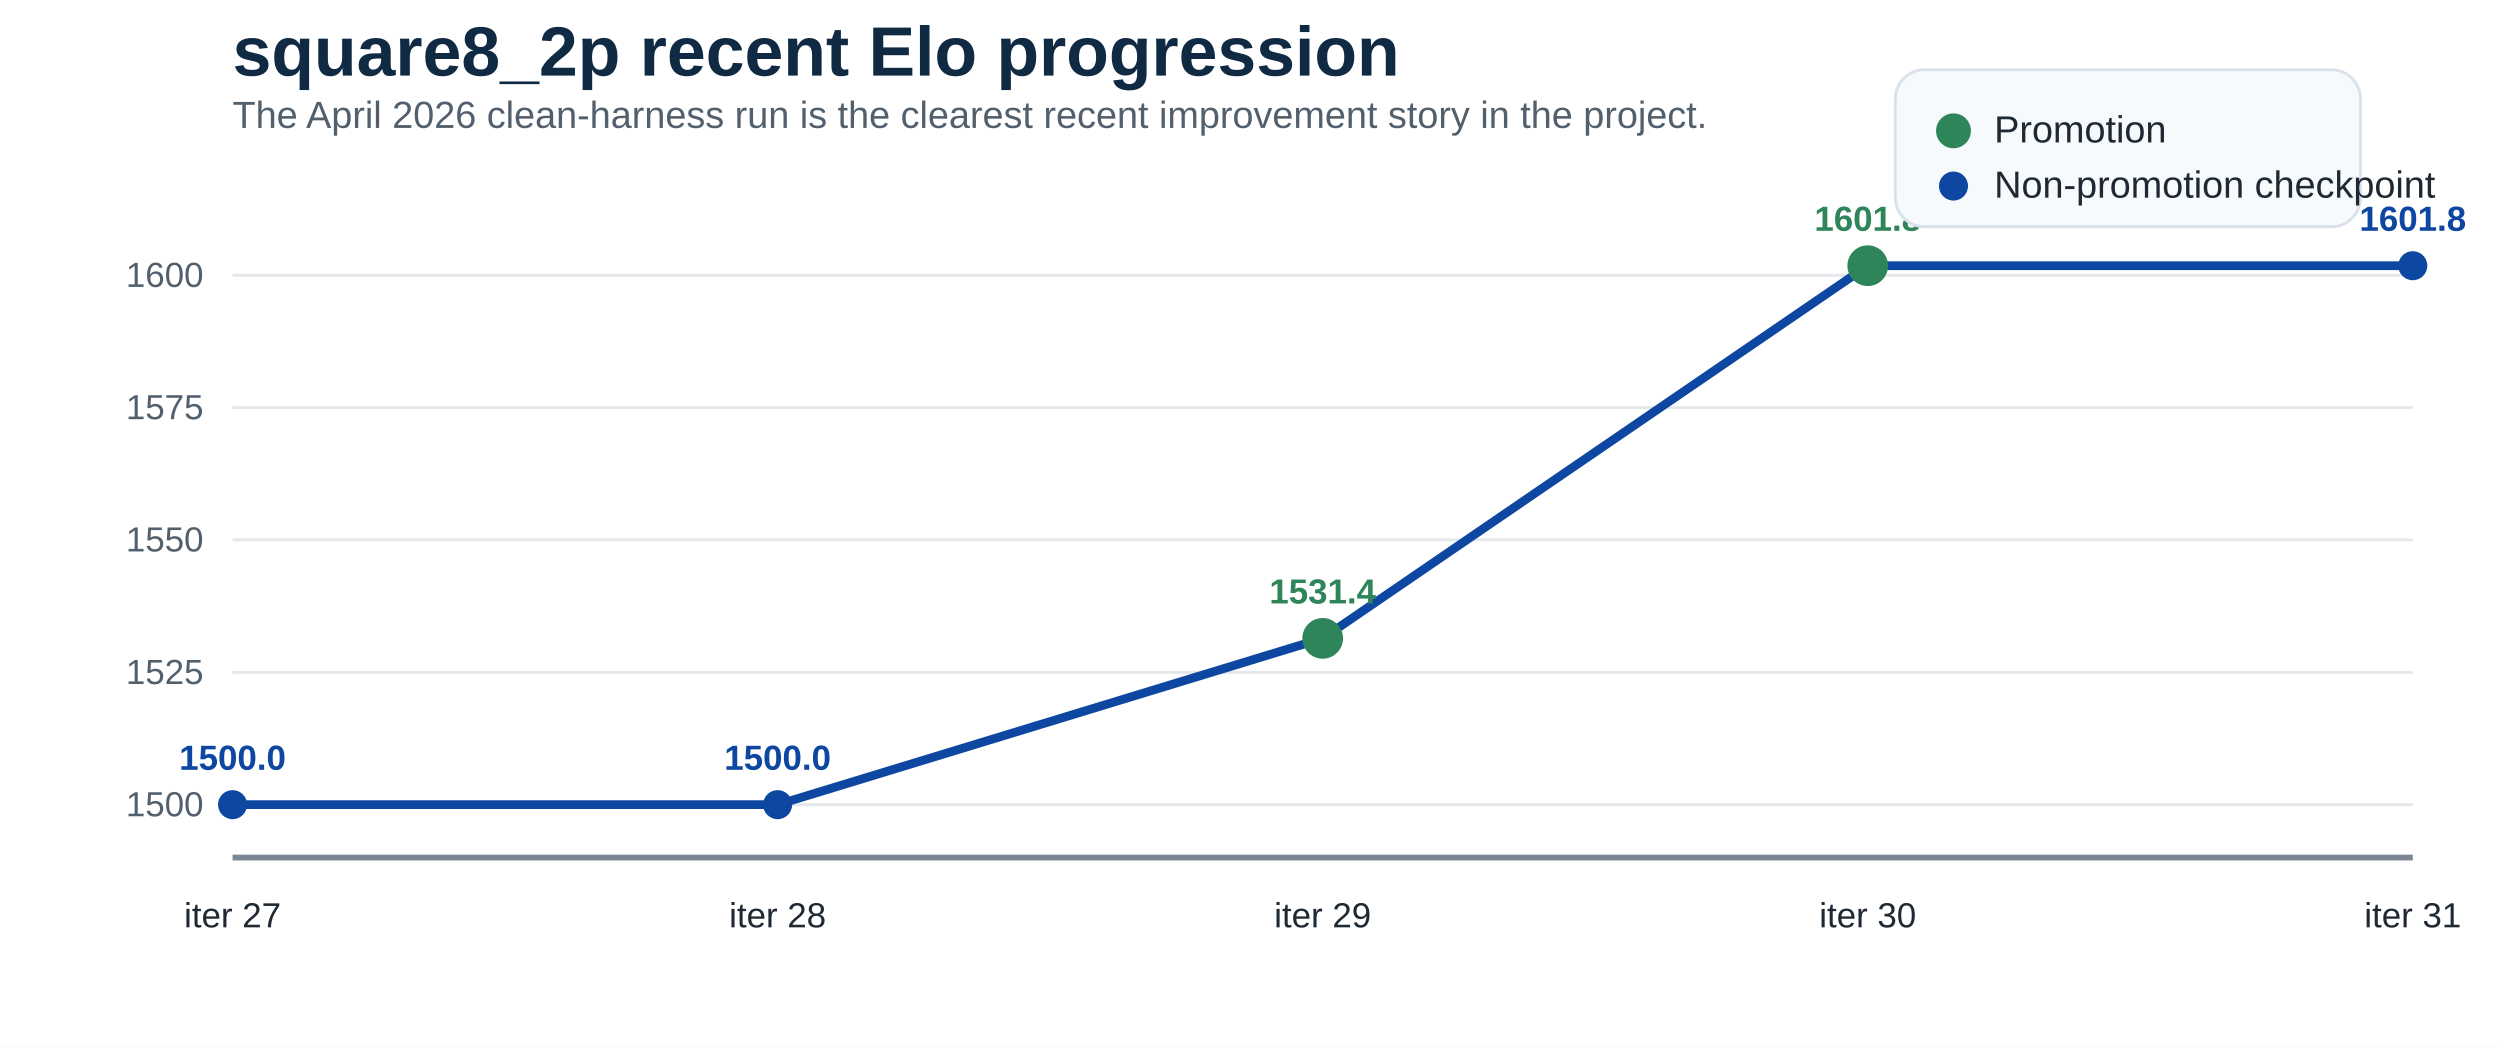
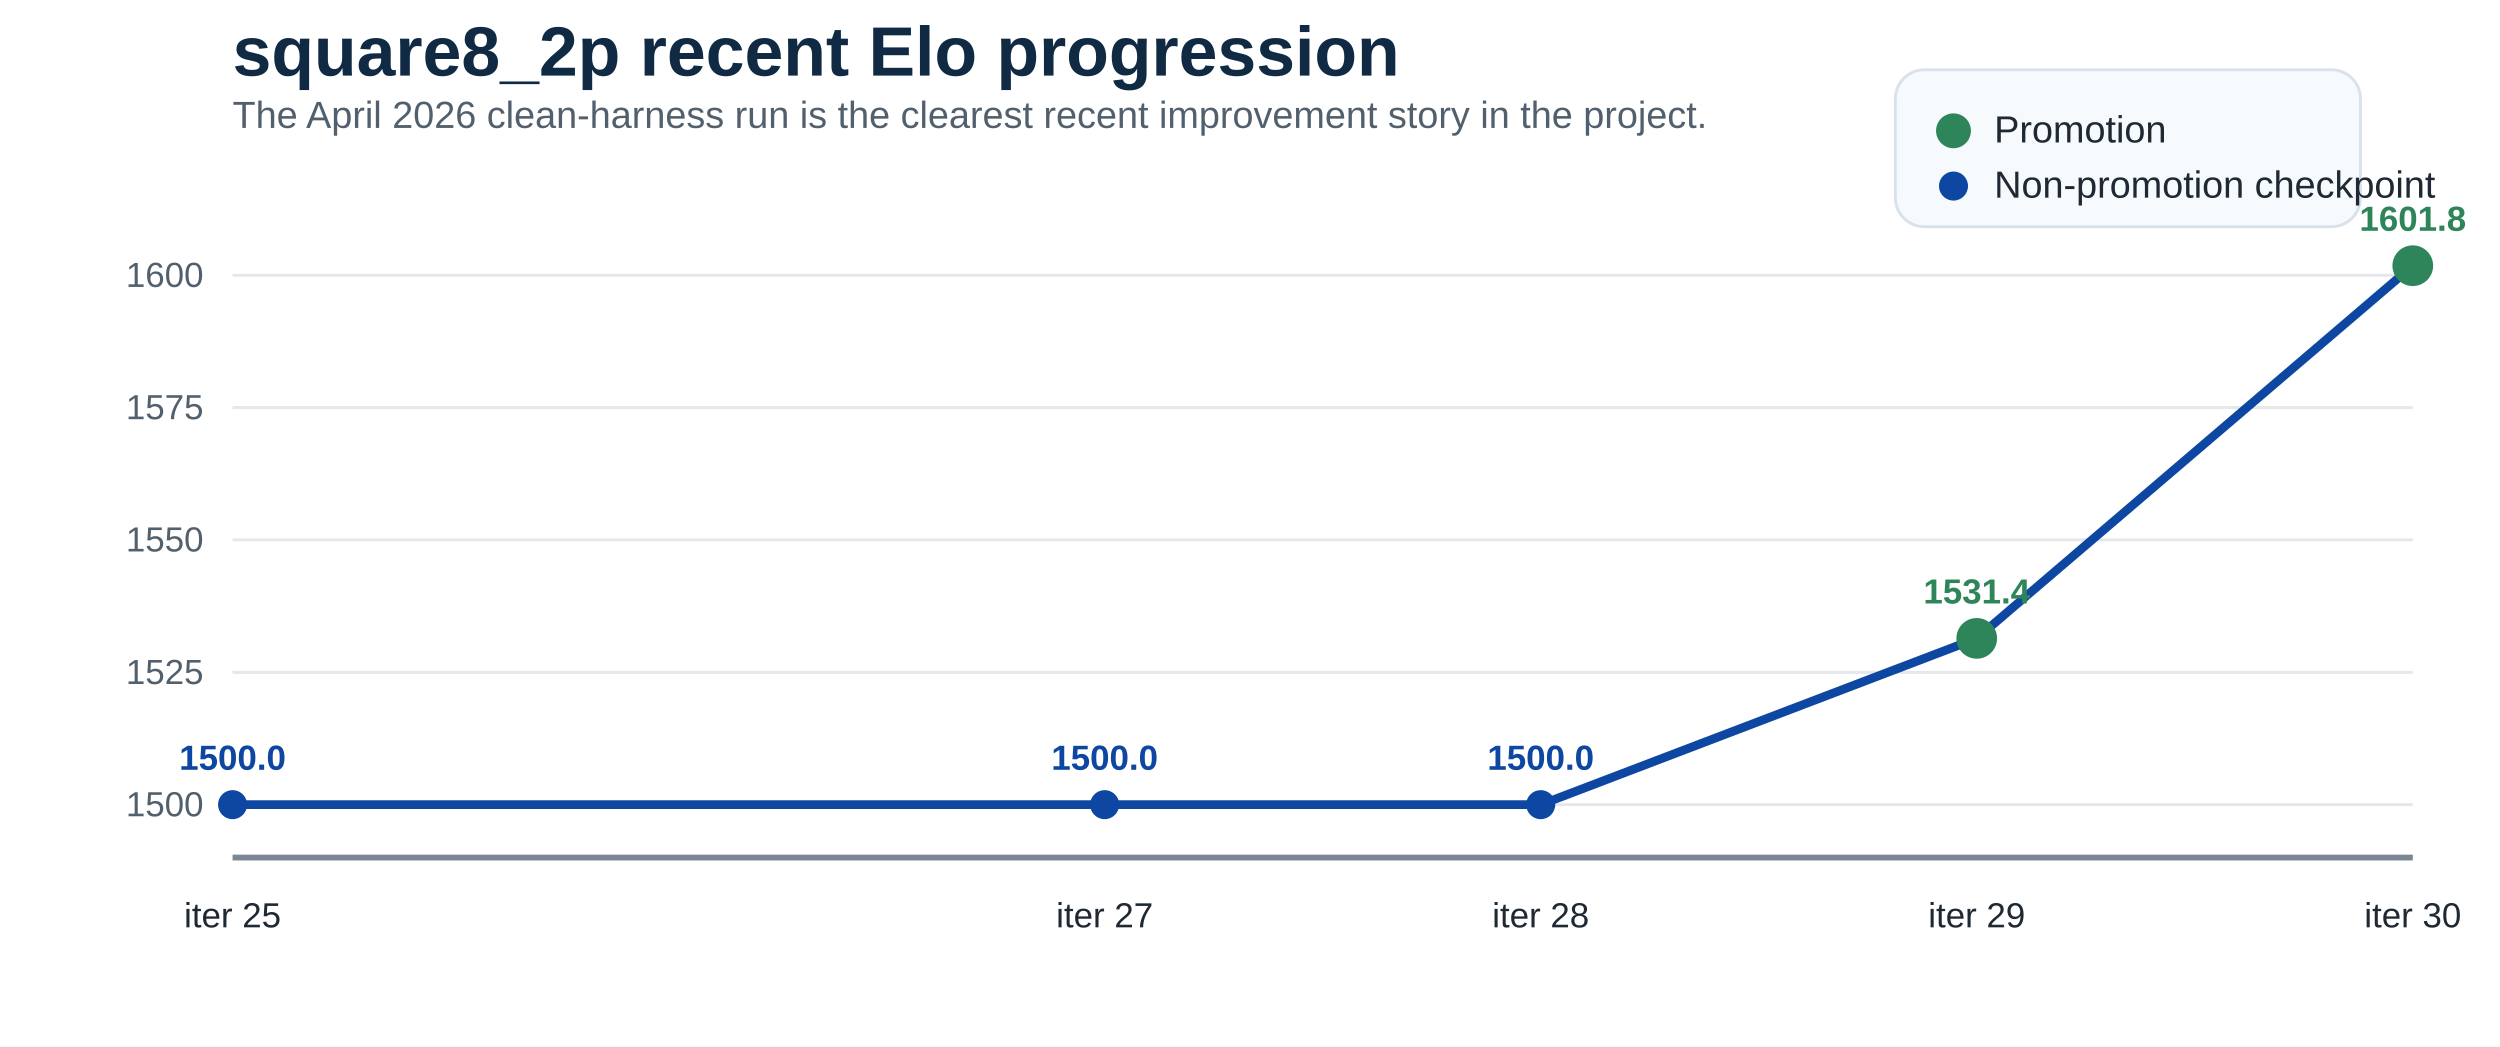
<svg xmlns="http://www.w3.org/2000/svg" width="860" height="360" viewBox="0 0 860 360">
  <rect width="100%" height="100%" fill="#ffffff" />
  <text x="80" y="26" font-family="Arial, sans-serif" font-size="24" font-weight="700" fill="#102a43">
    square8_2p recent Elo progression
  </text>
  <text x="80" y="44" font-family="Arial, sans-serif" font-size="13" fill="#52606d">
    The April 2026 clean-harness run is the clearest recent improvement story in the project.
  </text>
  <line x1="80" y1="276.8" x2="830" y2="276.8" stroke="#e4e7eb" stroke-width="1" />
  <text x="70" y="280.8" text-anchor="end" font-family="Arial, sans-serif" font-size="12" fill="#52606d">1500</text>
  <line x1="80" y1="231.3" x2="830" y2="231.3" stroke="#e4e7eb" stroke-width="1" />
  <text x="70" y="235.3" text-anchor="end" font-family="Arial, sans-serif" font-size="12" fill="#52606d">1525</text>
  <line x1="80" y1="185.7" x2="830" y2="185.7" stroke="#e4e7eb" stroke-width="1" />
  <text x="70" y="189.7" text-anchor="end" font-family="Arial, sans-serif" font-size="12" fill="#52606d">1550</text>
  <line x1="80" y1="140.2" x2="830" y2="140.2" stroke="#e4e7eb" stroke-width="1" />
  <text x="70" y="144.2" text-anchor="end" font-family="Arial, sans-serif" font-size="12" fill="#52606d">1575</text>
  <line x1="80" y1="94.7" x2="830" y2="94.7" stroke="#e4e7eb" stroke-width="1" />
  <text x="70" y="98.7" text-anchor="end" font-family="Arial, sans-serif" font-size="12" fill="#52606d">1600</text>
  <line x1="80" y1="295.0" x2="830" y2="295.0" stroke="#7b8794" stroke-width="2" />
-   <path d="M 80.0 276.8 L 267.5 276.8 L 455.0 219.6 L 642.5 91.4 L 830.0 91.4" fill="none" stroke="#0d47a1" stroke-width="3" stroke-linecap="round" stroke-linejoin="round" />
+   <path d="M 80.0 276.8 L 380.0 276.8 L 530.0 276.8 L 680.0 219.6 L 830.0 91.4" fill="none" stroke="#0d47a1" stroke-width="3" stroke-linecap="round" stroke-linejoin="round" />
  <circle cx="80.0" cy="276.8" r="5" fill="#0d47a1" />
-   <circle cx="267.5" cy="276.8" r="5" fill="#0d47a1" />
-   <circle cx="455.0" cy="219.6" r="7" fill="#2f855a" />
-   <circle cx="642.5" cy="91.4" r="7" fill="#2f855a" />
-   <circle cx="830.0" cy="91.4" r="5" fill="#0d47a1" />
-   <text x="80.0" y="319" text-anchor="middle" font-family="Arial, sans-serif" font-size="12" fill="#1f2933">iter 27</text>
+   <circle cx="380.0" cy="276.8" r="5" fill="#0d47a1" />
+   <circle cx="530.0" cy="276.8" r="5" fill="#0d47a1" />
+   <circle cx="680.0" cy="219.6" r="7" fill="#2f855a" />
+   <circle cx="830.0" cy="91.4" r="7" fill="#2f855a" />
+   <text x="80.0" y="319" text-anchor="middle" font-family="Arial, sans-serif" font-size="12" fill="#1f2933">iter 25</text>
  <text x="80.0" y="264.8" text-anchor="middle" font-family="Arial, sans-serif" font-size="12" font-weight="700" fill="#0d47a1">1500.0</text>
-   <text x="267.5" y="319" text-anchor="middle" font-family="Arial, sans-serif" font-size="12" fill="#1f2933">iter 28</text>
-   <text x="267.5" y="264.8" text-anchor="middle" font-family="Arial, sans-serif" font-size="12" font-weight="700" fill="#0d47a1">1500.0</text>
-   <text x="455.0" y="319" text-anchor="middle" font-family="Arial, sans-serif" font-size="12" fill="#1f2933">iter 29</text>
-   <text x="455.0" y="207.6" text-anchor="middle" font-family="Arial, sans-serif" font-size="12" font-weight="700" fill="#2f855a">1531.4</text>
-   <text x="642.5" y="319" text-anchor="middle" font-family="Arial, sans-serif" font-size="12" fill="#1f2933">iter 30</text>
-   <text x="642.5" y="79.4" text-anchor="middle" font-family="Arial, sans-serif" font-size="12" font-weight="700" fill="#2f855a">1601.8</text>
-   <text x="830.0" y="319" text-anchor="middle" font-family="Arial, sans-serif" font-size="12" fill="#1f2933">iter 31</text>
-   <text x="830.0" y="79.4" text-anchor="middle" font-family="Arial, sans-serif" font-size="12" font-weight="700" fill="#0d47a1">1601.8</text>
+   <text x="380.0" y="319" text-anchor="middle" font-family="Arial, sans-serif" font-size="12" fill="#1f2933">iter 27</text>
+   <text x="380.0" y="264.8" text-anchor="middle" font-family="Arial, sans-serif" font-size="12" font-weight="700" fill="#0d47a1">1500.0</text>
+   <text x="530.0" y="319" text-anchor="middle" font-family="Arial, sans-serif" font-size="12" fill="#1f2933">iter 28</text>
+   <text x="530.0" y="264.8" text-anchor="middle" font-family="Arial, sans-serif" font-size="12" font-weight="700" fill="#0d47a1">1500.0</text>
+   <text x="680.0" y="319" text-anchor="middle" font-family="Arial, sans-serif" font-size="12" fill="#1f2933">iter 29</text>
+   <text x="680.0" y="207.6" text-anchor="middle" font-family="Arial, sans-serif" font-size="12" font-weight="700" fill="#2f855a">1531.4</text>
+   <text x="830.0" y="319" text-anchor="middle" font-family="Arial, sans-serif" font-size="12" fill="#1f2933">iter 30</text>
+   <text x="830.0" y="79.4" text-anchor="middle" font-family="Arial, sans-serif" font-size="12" font-weight="700" fill="#2f855a">1601.8</text>
  <rect x="652" y="24" width="160" height="54" rx="10" fill="#f7fafc" stroke="#d9e2ec" />
  <circle cx="672" cy="45" r="6" fill="#2f855a" />
  <text x="686" y="49" font-family="Arial, sans-serif" font-size="13" fill="#1f2933">Promotion</text>
  <circle cx="672" cy="64" r="5" fill="#0d47a1" />
  <text x="686" y="68" font-family="Arial, sans-serif" font-size="13" fill="#1f2933">Non-promotion checkpoint</text>
</svg>
